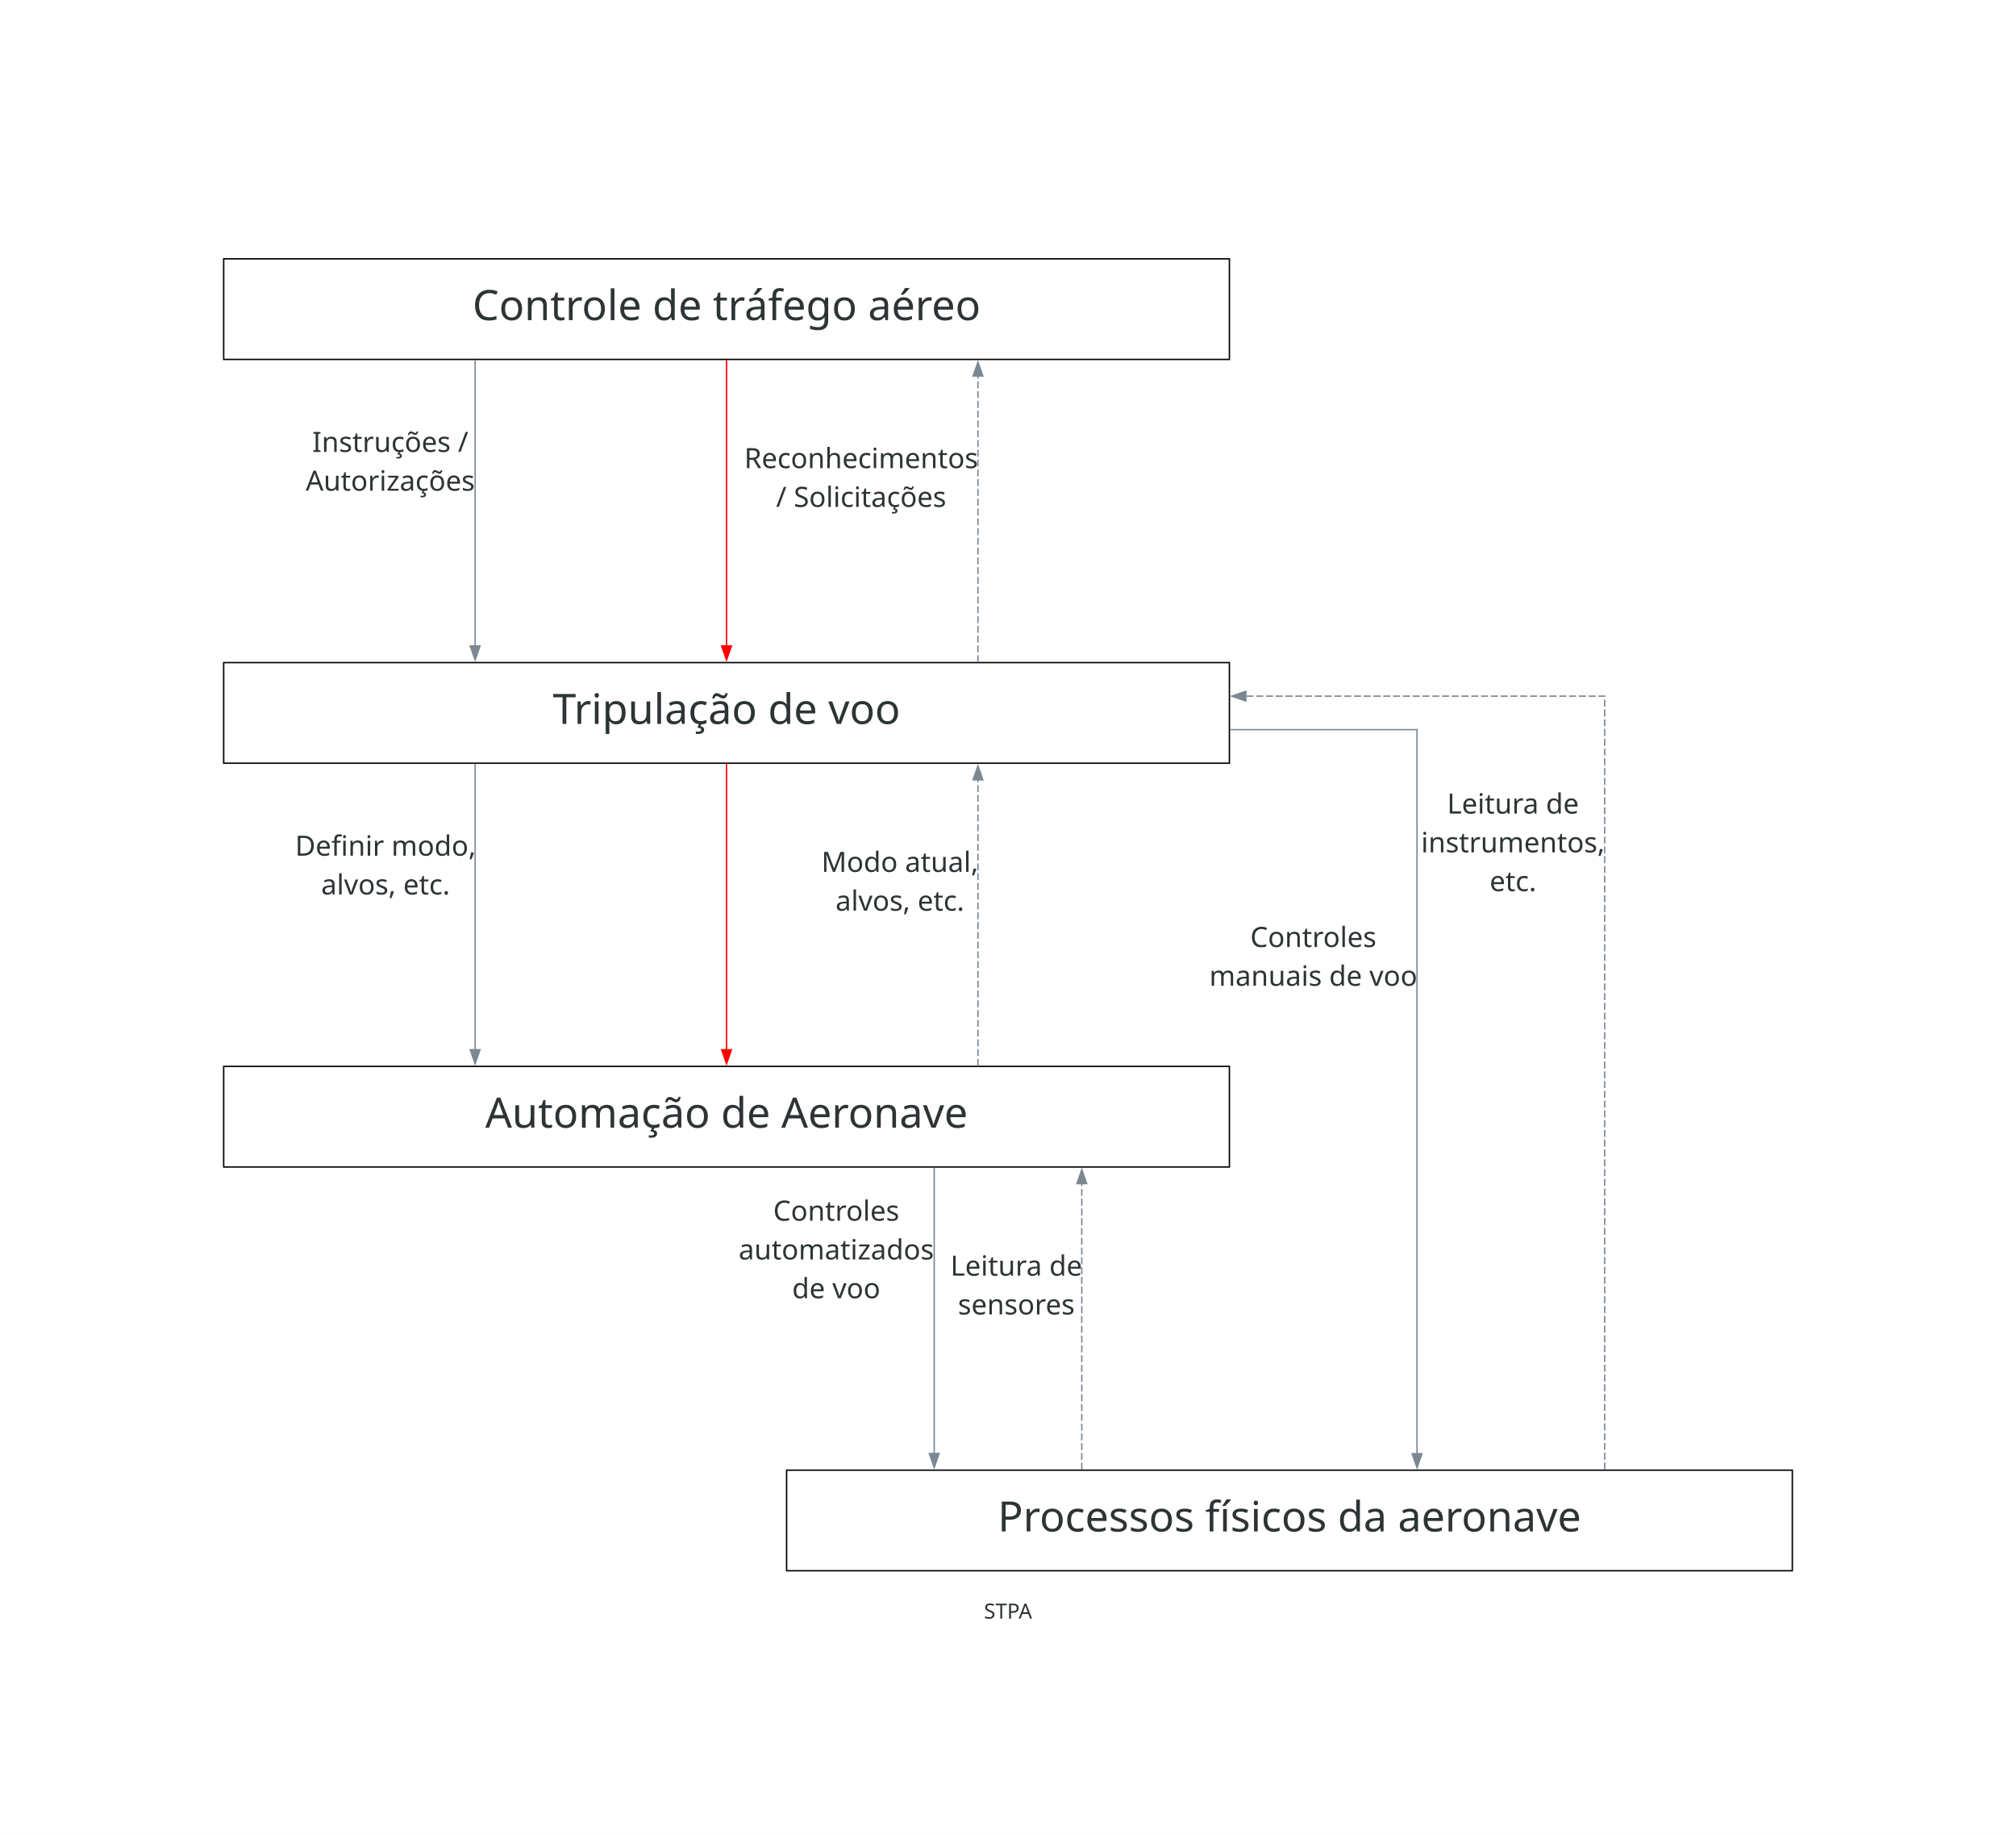
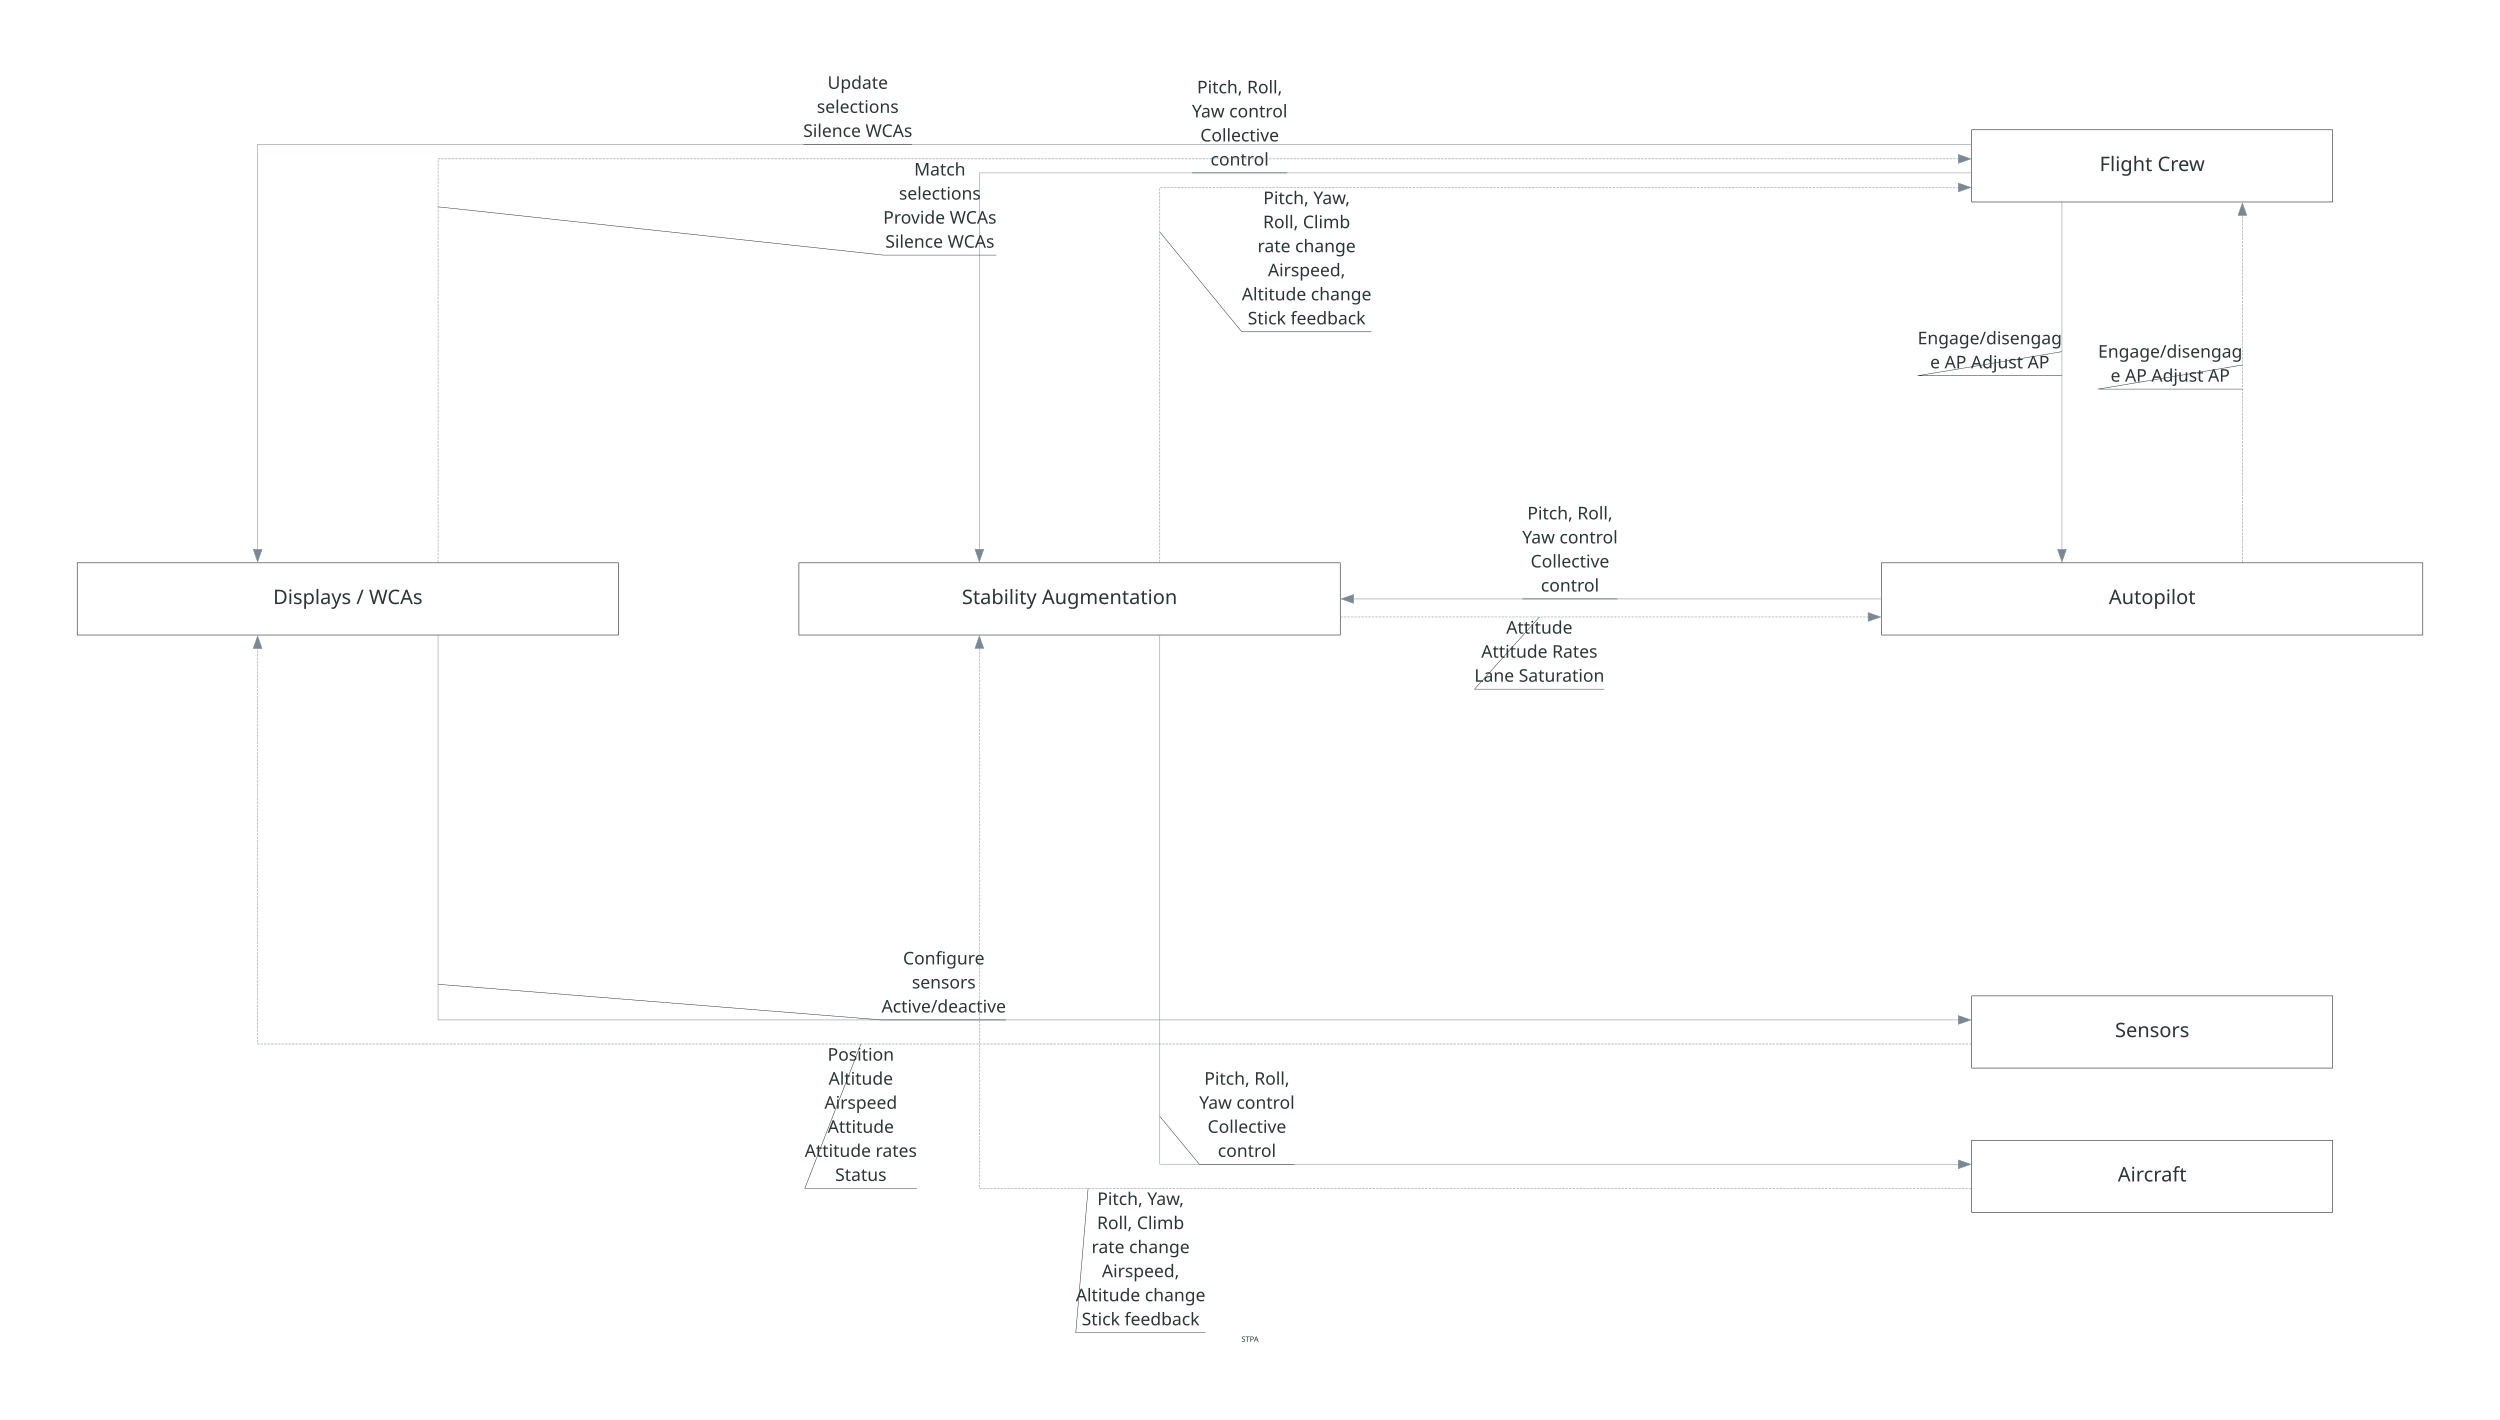
- <svg xmlns="http://www.w3.org/2000/svg" width="1443pt" height="1313pt" viewBox="0.00 0.00 1443.00 1313.25">
-   <g id="graph0" class="graph" transform="scale(1 1) rotate(0) translate(144 1169.25)">
-     <polygon fill="white" stroke="none" points="-144,144 -144,-1169.25 1299,-1169.25 1299,144 -144,144" />
-     <text text-anchor="middle" x="577.5" y="-10.75" font-family="Sans-Serif" font-size="15.00" fill="#2d3436">STPA</text>
+ <svg xmlns="http://www.w3.org/2000/svg" width="4988pt" height="2832pt" viewBox="0.00 0.00 4988.00 2832.00">
+   <g id="graph0" class="graph" transform="scale(1 1) rotate(0) translate(144 2688)">
+     <polygon fill="white" stroke="none" points="-144,144 -144,-2688 4844,-2688 4844,144 -144,144" />
+     <text text-anchor="middle" x="2350" y="-10.75" font-family="Sans-Serif" font-size="15.00" fill="#2d3436">STPA</text>
    <g id="clust1" class="cluster">
</g>
    <g id="clust2" class="cluster">
</g>
    <g id="clust3" class="cluster">
</g>
    <g id="clust4" class="cluster">
</g>
    <g id="node1" class="node">
-       <polygon fill="white" stroke="black" points="736,-984 16,-984 16,-912 736,-912 736,-984" />
-       <text text-anchor="middle" x="376" y="-940.12" font-family="Sans-Serif" font-size="30.00" fill="#2d3436">Controle de tráfego aéreo</text>
+       <polygon fill="white" stroke="black" points="4510,-2429 3790,-2429 3790,-2285 4510,-2285 4510,-2429" />
+       <text text-anchor="middle" x="4150" y="-2346.75" font-family="Sans-Serif" font-size="40.00" fill="#2d3436">Flight Crew</text>
    </g>
    <g id="node2" class="node">
-       <polygon fill="white" stroke="black" points="736,-695 16,-695 16,-623 736,-623 736,-695" />
-       <text text-anchor="middle" x="376" y="-651.12" font-family="Sans-Serif" font-size="30.00" fill="#2d3436">Tripulação de voo</text>
+       <polygon fill="white" stroke="black" points="4690,-1565 3610,-1565 3610,-1421 4690,-1421 4690,-1565" />
+       <text text-anchor="middle" x="4150" y="-1482.75" font-family="Sans-Serif" font-size="40.00" fill="#2d3436">Autopilot</text>
    </g>
-     <g id="edge1" class="edge">
-       <path fill="none" stroke="#7b8894" d="M196,-911.69C196,-911.69 196,-706.9 196,-706.9" />
-       <polygon fill="#7b8894" stroke="#7b8894" points="199.5,-706.9 196,-696.9 192.5,-706.9 199.5,-706.9" />
-       <text text-anchor="middle" x="135.25" y="-845.8" font-family="Sans-Serif" font-size="20.00" fill="#2d3436">Instruções /</text>
-       <text text-anchor="middle" x="135.25" y="-818.05" font-family="Sans-Serif" font-size="20.00" fill="#2d3436">Autorizações</text>
+     <g id="edge5" class="edge">
+       <path fill="none" stroke="#7b8894" d="M3970,-2284.82C3970,-2284.82 3970,-1591.79 3970,-1591.79" />
+       <polygon fill="#7b8894" stroke="#7b8894" points="3978.75,-1591.79 3970,-1566.79 3961.25,-1591.79 3978.75,-1591.79" />
+       <text text-anchor="middle" x="3826" y="-2001.06" font-family="Sans-Serif" font-size="35.00" fill="#2d3436">Engage/disengag</text>
+       <text text-anchor="middle" x="3826" y="-1953.06" font-family="Sans-Serif" font-size="35.00" fill="#2d3436">e AP Adjust AP</text>
+       <polyline fill="none" stroke="#2d3436" points="3970,-1938.31 3682,-1938.31 3970,-1986.39" />
+     </g>
+     <g id="node3" class="node">
+       <polygon fill="white" stroke="black" points="2530,-1565 1450,-1565 1450,-1421 2530,-1421 2530,-1565" />
+       <text text-anchor="middle" x="1990" y="-1482.75" font-family="Sans-Serif" font-size="40.00" fill="#2d3436">Stability Augmentation</text>
+     </g>
+     <g id="edge7" class="edge">
+       <path fill="none" stroke="#7b8894" d="M3789.5,-2343C3133.11,-2343 1810,-2343 1810,-2343 1810,-2343 1810,-1591.98 1810,-1591.98" />
+       <polygon fill="#7b8894" stroke="#7b8894" points="1818.75,-1591.98 1810,-1566.98 1801.25,-1591.98 1818.75,-1591.98" />
+       <text text-anchor="middle" x="2329.37" y="-2501.75" font-family="Sans-Serif" font-size="35.00" fill="#2d3436">Pitch, Roll,</text>
+       <text text-anchor="middle" x="2329.37" y="-2453.75" font-family="Sans-Serif" font-size="35.00" fill="#2d3436">Yaw control</text>
+       <text text-anchor="middle" x="2329.37" y="-2405.75" font-family="Sans-Serif" font-size="35.00" fill="#2d3436">Collective</text>
+       <text text-anchor="middle" x="2329.37" y="-2357.75" font-family="Sans-Serif" font-size="35.00" fill="#2d3436">control</text>
+       <polyline fill="none" stroke="#2d3436" points="2424.24,-2343 2234.49,-2343 2328.95,-2343" />
+     </g>
+     <g id="node4" class="node">
+       <polygon fill="white" stroke="black" points="1090,-1565 10,-1565 10,-1421 1090,-1421 1090,-1565" />
+       <text text-anchor="middle" x="550" y="-1482.75" font-family="Sans-Serif" font-size="40.00" fill="#2d3436">Displays / WCAs</text>
+     </g>
+     <g id="edge3" class="edge">
+       <path fill="none" stroke="#7b8894" d="M3789.7,-2400C2845.19,-2400 370,-2400 370,-2400 370,-2400 370,-1591.82 370,-1591.82" />
+       <polygon fill="#7b8894" stroke="#7b8894" points="378.75,-1591.82 370,-1566.82 361.25,-1591.82 378.75,-1591.82" />
+       <text text-anchor="middle" x="1567.39" y="-2510.75" font-family="Sans-Serif" font-size="35.00" fill="#2d3436">Update</text>
+       <text text-anchor="middle" x="1567.39" y="-2462.75" font-family="Sans-Serif" font-size="35.00" fill="#2d3436">selections</text>
+       <text text-anchor="middle" x="1567.39" y="-2414.75" font-family="Sans-Serif" font-size="35.00" fill="#2d3436">Silence WCAs</text>
+       <polyline fill="none" stroke="#2d3436" points="1675.76,-2400 1459.01,-2400 1567.42,-2400" />
+     </g>
+     <g id="edge6" class="edge">
+       <path fill="none" stroke="#7b8894" stroke-dasharray="5,2" d="M4330,-1565.18C4330,-1565.18 4330,-2258.21 4330,-2258.21" />
+       <polygon fill="#7b8894" stroke="#7b8894" points="4321.25,-2258.21 4330,-2283.21 4338.75,-2258.21 4321.25,-2258.21" />
+       <text text-anchor="middle" x="4186" y="-1974.44" font-family="Sans-Serif" font-size="35.00" fill="#2d3436">Engage/disengag</text>
+       <text text-anchor="middle" x="4186" y="-1926.44" font-family="Sans-Serif" font-size="35.00" fill="#2d3436">e AP Adjust AP</text>
+       <polyline fill="none" stroke="#2d3436" points="4330,-1911.69 4042,-1911.69 4330,-1959.78" />
+     </g>
+     <g id="edge11" class="edge">
+       <path fill="none" stroke="#7b8894" d="M3609.82,-1493C3609.82,-1493 2556.74,-1493 2556.74,-1493" />
+       <polygon fill="#7b8894" stroke="#7b8894" points="2556.74,-1484.25 2531.74,-1493 2556.74,-1501.75 2556.74,-1484.25" />
+       <text text-anchor="middle" x="2988.4" y="-1651.75" font-family="Sans-Serif" font-size="35.00" fill="#2d3436">Pitch, Roll,</text>
+       <text text-anchor="middle" x="2988.4" y="-1603.75" font-family="Sans-Serif" font-size="35.00" fill="#2d3436">Yaw control</text>
+       <text text-anchor="middle" x="2988.4" y="-1555.75" font-family="Sans-Serif" font-size="35.00" fill="#2d3436">Collective</text>
+       <text text-anchor="middle" x="2988.4" y="-1507.75" font-family="Sans-Serif" font-size="35.00" fill="#2d3436">control</text>
+       <polyline fill="none" stroke="#2d3436" points="3083.28,-1493 2893.53,-1493 2988.49,-1493" />
+     </g>
+     <g id="node5" class="node">
+       <polygon fill="white" stroke="black" points="4510,-701 3790,-701 3790,-557 4510,-557 4510,-701" />
+       <text text-anchor="middle" x="4150" y="-618.75" font-family="Sans-Serif" font-size="40.00" fill="#2d3436">Sensors</text>
+     </g>
+     <g id="edge8" class="edge">
+       <path fill="none" stroke="#7b8894" stroke-dasharray="5,2" d="M2170,-1565.5C2170,-1766.13 2170,-2314 2170,-2314 2170,-2314 3763.2,-2314 3763.2,-2314" />
+       <polygon fill="#7b8894" stroke="#7b8894" points="3763.2,-2322.75 3788.2,-2314 3763.2,-2305.25 3763.2,-2322.75" />
+       <text text-anchor="middle" x="2462.97" y="-2280.75" font-family="Sans-Serif" font-size="35.00" fill="#2d3436">Pitch, Yaw,</text>
+       <text text-anchor="middle" x="2462.97" y="-2232.75" font-family="Sans-Serif" font-size="35.00" fill="#2d3436">Roll, Climb</text>
+       <text text-anchor="middle" x="2462.97" y="-2184.75" font-family="Sans-Serif" font-size="35.00" fill="#2d3436">rate change</text>
+       <text text-anchor="middle" x="2462.97" y="-2136.75" font-family="Sans-Serif" font-size="35.00" fill="#2d3436">Airspeed,</text>
+       <text text-anchor="middle" x="2462.97" y="-2088.75" font-family="Sans-Serif" font-size="35.00" fill="#2d3436">Altitude change</text>
+       <text text-anchor="middle" x="2462.97" y="-2040.75" font-family="Sans-Serif" font-size="35.00" fill="#2d3436">Stick feedback</text>
+       <polyline fill="none" stroke="#2d3436" points="2592.35,-2026 2333.6,-2026 2170,-2225.26" />
+     </g>
+     <g id="edge12" class="edge">
+       <path fill="none" stroke="#7b8894" stroke-dasharray="5,2" d="M2530.18,-1457C2530.18,-1457 3583.26,-1457 3583.26,-1457" />
+       <polygon fill="#7b8894" stroke="#7b8894" points="3583.26,-1465.75 3608.26,-1457 3583.26,-1448.25 3583.26,-1465.75" />
+       <text text-anchor="middle" x="2927.35" y="-1423.75" font-family="Sans-Serif" font-size="35.00" fill="#2d3436">Attitude</text>
+       <text text-anchor="middle" x="2927.35" y="-1375.75" font-family="Sans-Serif" font-size="35.00" fill="#2d3436">Attitude Rates</text>
+       <text text-anchor="middle" x="2927.35" y="-1327.75" font-family="Sans-Serif" font-size="35.00" fill="#2d3436">Lane Saturation</text>
+       <polyline fill="none" stroke="#2d3436" points="3056.72,-1313 2797.97,-1313 2927.56,-1457" />
+     </g>
+     <g id="node6" class="node">
+       <polygon fill="white" stroke="black" points="4510,-413 3790,-413 3790,-269 4510,-269 4510,-413" />
+       <text text-anchor="middle" x="4150" y="-330.75" font-family="Sans-Serif" font-size="40.00" fill="#2d3436">Aircraft</text>
+     </g>
+     <g id="edge13" class="edge">
+       <path fill="none" stroke="#7b8894" d="M2170,-1420.72C2170,-1171.76 2170,-365 2170,-365 2170,-365 3763.2,-365 3763.2,-365" />
+       <polygon fill="#7b8894" stroke="#7b8894" points="3763.2,-373.75 3788.2,-365 3763.2,-356.25 3763.2,-373.75" />
+       <text text-anchor="middle" x="2343.86" y="-523.75" font-family="Sans-Serif" font-size="35.00" fill="#2d3436">Pitch, Roll,</text>
+       <text text-anchor="middle" x="2343.86" y="-475.75" font-family="Sans-Serif" font-size="35.00" fill="#2d3436">Yaw control</text>
+       <text text-anchor="middle" x="2343.86" y="-427.75" font-family="Sans-Serif" font-size="35.00" fill="#2d3436">Collective</text>
+       <text text-anchor="middle" x="2343.86" y="-379.75" font-family="Sans-Serif" font-size="35.00" fill="#2d3436">control</text>
+       <polyline fill="none" stroke="#2d3436" points="2438.74,-365 2248.99,-365 2170,-460.7" />
+     </g>
+     <g id="edge4" class="edge">
+       <path fill="none" stroke="#7b8894" stroke-dasharray="5,2" d="M730,-1565.22C730,-1775.25 730,-2371 730,-2371 730,-2371 3763.15,-2371 3763.15,-2371" />
+       <polygon fill="#7b8894" stroke="#7b8894" points="3763.15,-2379.75 3788.15,-2371 3763.15,-2362.25 3763.15,-2379.75" />
+       <text text-anchor="middle" x="1731.18" y="-2337.75" font-family="Sans-Serif" font-size="35.00" fill="#2d3436">Match</text>
+       <text text-anchor="middle" x="1731.18" y="-2289.75" font-family="Sans-Serif" font-size="35.00" fill="#2d3436">selections</text>
+       <text text-anchor="middle" x="1731.18" y="-2241.75" font-family="Sans-Serif" font-size="35.00" fill="#2d3436">Provide WCAs</text>
+       <text text-anchor="middle" x="1731.18" y="-2193.75" font-family="Sans-Serif" font-size="35.00" fill="#2d3436">Silence WCAs</text>
+       <polyline fill="none" stroke="#2d3436" points="1843.68,-2179 1618.68,-2179 730,-2275.32" />
    </g>
    <g id="edge9" class="edge">
-       <path fill="none" stroke="red" d="M376,-911.69C376,-911.69 376,-706.9 376,-706.9" />
-       <polygon fill="red" stroke="red" points="379.5,-706.9 376,-696.9 372.5,-706.9 379.5,-706.9" />
-     </g>
-     <g id="edge2" class="edge">
-       <path fill="none" stroke="#7b8894" stroke-dasharray="5,2" d="M556,-695.31C556,-695.31 556,-900.1 556,-900.1" />
-       <polygon fill="#7b8894" stroke="#7b8894" points="552.5,-900.1 556,-910.1 559.5,-900.1 552.5,-900.1" />
-       <text text-anchor="middle" x="472.38" y="-834.2" font-family="Sans-Serif" font-size="20.00" fill="#2d3436">Reconhecimentos</text>
-       <text text-anchor="middle" x="472.38" y="-806.45" font-family="Sans-Serif" font-size="20.00" fill="#2d3436">/ Solicitações</text>
-     </g>
-     <g id="node3" class="node">
-       <polygon fill="white" stroke="black" points="736,-406 16,-406 16,-334 736,-334 736,-406" />
-       <text text-anchor="middle" x="376" y="-362.12" font-family="Sans-Serif" font-size="30.00" fill="#2d3436">Automação de Aeronave</text>
-     </g>
-     <g id="edge3" class="edge">
-       <path fill="none" stroke="#7b8894" d="M196,-622.69C196,-622.69 196,-417.9 196,-417.9" />
-       <polygon fill="#7b8894" stroke="#7b8894" points="199.5,-417.9 196,-407.9 192.5,-417.9 199.5,-417.9" />
-       <text text-anchor="middle" x="131.88" y="-556.8" font-family="Sans-Serif" font-size="20.00" fill="#2d3436">Definir modo,</text>
-       <text text-anchor="middle" x="131.88" y="-529.05" font-family="Sans-Serif" font-size="20.00" fill="#2d3436">alvos, etc.</text>
+       <path fill="none" stroke="#7b8894" d="M730,-1420.66C730,-1216.9 730,-653 730,-653 730,-653 3763.15,-653 3763.15,-653" />
+       <polygon fill="#7b8894" stroke="#7b8894" points="3763.15,-661.75 3788.15,-653 3763.15,-644.25 3763.15,-661.75" />
+       <text text-anchor="middle" x="1739" y="-763.75" font-family="Sans-Serif" font-size="35.00" fill="#2d3436">Configure</text>
+       <text text-anchor="middle" x="1739" y="-715.75" font-family="Sans-Serif" font-size="35.00" fill="#2d3436">sensors</text>
+       <text text-anchor="middle" x="1739" y="-667.75" font-family="Sans-Serif" font-size="35.00" fill="#2d3436">Active/deactive</text>
+       <polyline fill="none" stroke="#2d3436" points="1862.75,-653 1615.25,-653 730,-724.13" />
    </g>
    <g id="edge10" class="edge">
-       <path fill="none" stroke="red" d="M376,-622.69C376,-622.69 376,-417.9 376,-417.9" />
-       <polygon fill="red" stroke="red" points="379.5,-417.9 376,-407.9 372.5,-417.9 379.5,-417.9" />
+       <path fill="none" stroke="#7b8894" stroke-dasharray="5,2" d="M3789.7,-605C2845.19,-605 370,-605 370,-605 370,-605 370,-1394.19 370,-1394.19" />
+       <polygon fill="#7b8894" stroke="#7b8894" points="361.25,-1394.19 370,-1419.19 378.75,-1394.19 361.25,-1394.19" />
+       <text text-anchor="middle" x="1573.5" y="-571.75" font-family="Sans-Serif" font-size="35.00" fill="#2d3436">Position</text>
+       <text text-anchor="middle" x="1573.5" y="-523.75" font-family="Sans-Serif" font-size="35.00" fill="#2d3436">Altitude</text>
+       <text text-anchor="middle" x="1573.5" y="-475.75" font-family="Sans-Serif" font-size="35.00" fill="#2d3436">Airspeed</text>
+       <text text-anchor="middle" x="1573.5" y="-427.75" font-family="Sans-Serif" font-size="35.00" fill="#2d3436">Attitude</text>
+       <text text-anchor="middle" x="1573.5" y="-379.75" font-family="Sans-Serif" font-size="35.00" fill="#2d3436">Attitude rates</text>
+       <text text-anchor="middle" x="1573.5" y="-331.75" font-family="Sans-Serif" font-size="35.00" fill="#2d3436">Status</text>
+       <polyline fill="none" stroke="#2d3436" points="1685.25,-317 1461.75,-317 1573.73,-605" />
    </g>
-     <g id="node4" class="node">
-       <polygon fill="white" stroke="black" points="1139,-117 419,-117 419,-45 1139,-45 1139,-117" />
-       <text text-anchor="middle" x="779" y="-73.12" font-family="Sans-Serif" font-size="30.00" fill="#2d3436">Processos físicos da aeronave</text>
-     </g>
-     <g id="edge5" class="edge">
-       <path fill="none" stroke="#7b8894" d="M736.23,-647C812.42,-647 870.33,-647 870.33,-647 870.33,-647 870.33,-128.78 870.33,-128.78" />
-       <polygon fill="#7b8894" stroke="#7b8894" points="873.83,-128.78 870.33,-118.78 866.83,-128.78 873.83,-128.78" />
-       <text text-anchor="middle" x="796.08" y="-491.44" font-family="Sans-Serif" font-size="20.00" fill="#2d3436">Controles</text>
-       <text text-anchor="middle" x="796.08" y="-463.69" font-family="Sans-Serif" font-size="20.00" fill="#2d3436">manuais de voo</text>
-     </g>
-     <g id="edge4" class="edge">
-       <path fill="none" stroke="#7b8894" stroke-dasharray="5,2" d="M556,-406.31C556,-406.31 556,-611.1 556,-611.1" />
-       <polygon fill="#7b8894" stroke="#7b8894" points="552.5,-611.1 556,-621.1 559.5,-611.1 552.5,-611.1" />
-       <text text-anchor="middle" x="500.12" y="-545.2" font-family="Sans-Serif" font-size="20.00" fill="#2d3436">Modo atual,</text>
-       <text text-anchor="middle" x="500.12" y="-517.45" font-family="Sans-Serif" font-size="20.00" fill="#2d3436">alvos, etc.</text>
-     </g>
-     <g id="edge7" class="edge">
-       <path fill="none" stroke="#7b8894" d="M524.67,-333.69C524.67,-333.69 524.67,-128.9 524.67,-128.9" />
-       <polygon fill="#7b8894" stroke="#7b8894" points="528.17,-128.9 524.67,-118.9 521.17,-128.9 528.17,-128.9" />
-       <text text-anchor="middle" x="454.54" y="-295.55" font-family="Sans-Serif" font-size="20.00" fill="#2d3436">Controles</text>
-       <text text-anchor="middle" x="454.54" y="-267.8" font-family="Sans-Serif" font-size="20.00" fill="#2d3436">automatizados</text>
-       <text text-anchor="middle" x="454.54" y="-240.05" font-family="Sans-Serif" font-size="20.00" fill="#2d3436">de voo</text>
-     </g>
-     <g id="edge6" class="edge">
-       <path fill="none" stroke="#7b8894" stroke-dasharray="5,2" d="M1004.67,-117.46C1004.67,-246.1 1004.67,-671 1004.67,-671 1004.67,-671 747.75,-671 747.75,-671" />
-       <polygon fill="#7b8894" stroke="#7b8894" points="747.75,-667.5 737.75,-671 747.75,-674.5 747.75,-667.5" />
-       <text text-anchor="middle" x="939.04" y="-586.94" font-family="Sans-Serif" font-size="20.00" fill="#2d3436">Leitura de</text>
-       <text text-anchor="middle" x="939.04" y="-559.19" font-family="Sans-Serif" font-size="20.00" fill="#2d3436">instrumentos,</text>
-       <text text-anchor="middle" x="939.04" y="-531.44" font-family="Sans-Serif" font-size="20.00" fill="#2d3436">etc.</text>
-     </g>
-     <g id="edge8" class="edge">
-       <path fill="none" stroke="#7b8894" stroke-dasharray="5,2" d="M630.33,-117.31C630.33,-117.31 630.33,-322.1 630.33,-322.1" />
-       <polygon fill="#7b8894" stroke="#7b8894" points="626.83,-322.1 630.33,-332.1 633.83,-322.1 626.83,-322.1" />
-       <text text-anchor="middle" x="583.46" y="-256.2" font-family="Sans-Serif" font-size="20.00" fill="#2d3436">Leitura de</text>
-       <text text-anchor="middle" x="583.46" y="-228.45" font-family="Sans-Serif" font-size="20.00" fill="#2d3436">sensores</text>
+     <g id="edge14" class="edge">
+       <path fill="none" stroke="#7b8894" stroke-dasharray="5,2" d="M3789.5,-317C3133.11,-317 1810,-317 1810,-317 1810,-317 1810,-1394.25 1810,-1394.25" />
+       <polygon fill="#7b8894" stroke="#7b8894" points="1801.25,-1394.25 1810,-1419.25 1818.75,-1394.25 1801.25,-1394.25" />
+       <text text-anchor="middle" x="2131.75" y="-283.75" font-family="Sans-Serif" font-size="35.00" fill="#2d3436">Pitch, Yaw,</text>
+       <text text-anchor="middle" x="2131.75" y="-235.75" font-family="Sans-Serif" font-size="35.00" fill="#2d3436">Roll, Climb</text>
+       <text text-anchor="middle" x="2131.75" y="-187.75" font-family="Sans-Serif" font-size="35.00" fill="#2d3436">rate change</text>
+       <text text-anchor="middle" x="2131.75" y="-139.75" font-family="Sans-Serif" font-size="35.00" fill="#2d3436">Airspeed,</text>
+       <text text-anchor="middle" x="2131.75" y="-91.75" font-family="Sans-Serif" font-size="35.00" fill="#2d3436">Altitude change</text>
+       <text text-anchor="middle" x="2131.75" y="-43.75" font-family="Sans-Serif" font-size="35.00" fill="#2d3436">Stick feedback</text>
+       <polyline fill="none" stroke="#2d3436" points="2261.13,-29 2002.38,-29 2026.99,-317" />
    </g>
  </g>
</svg>
